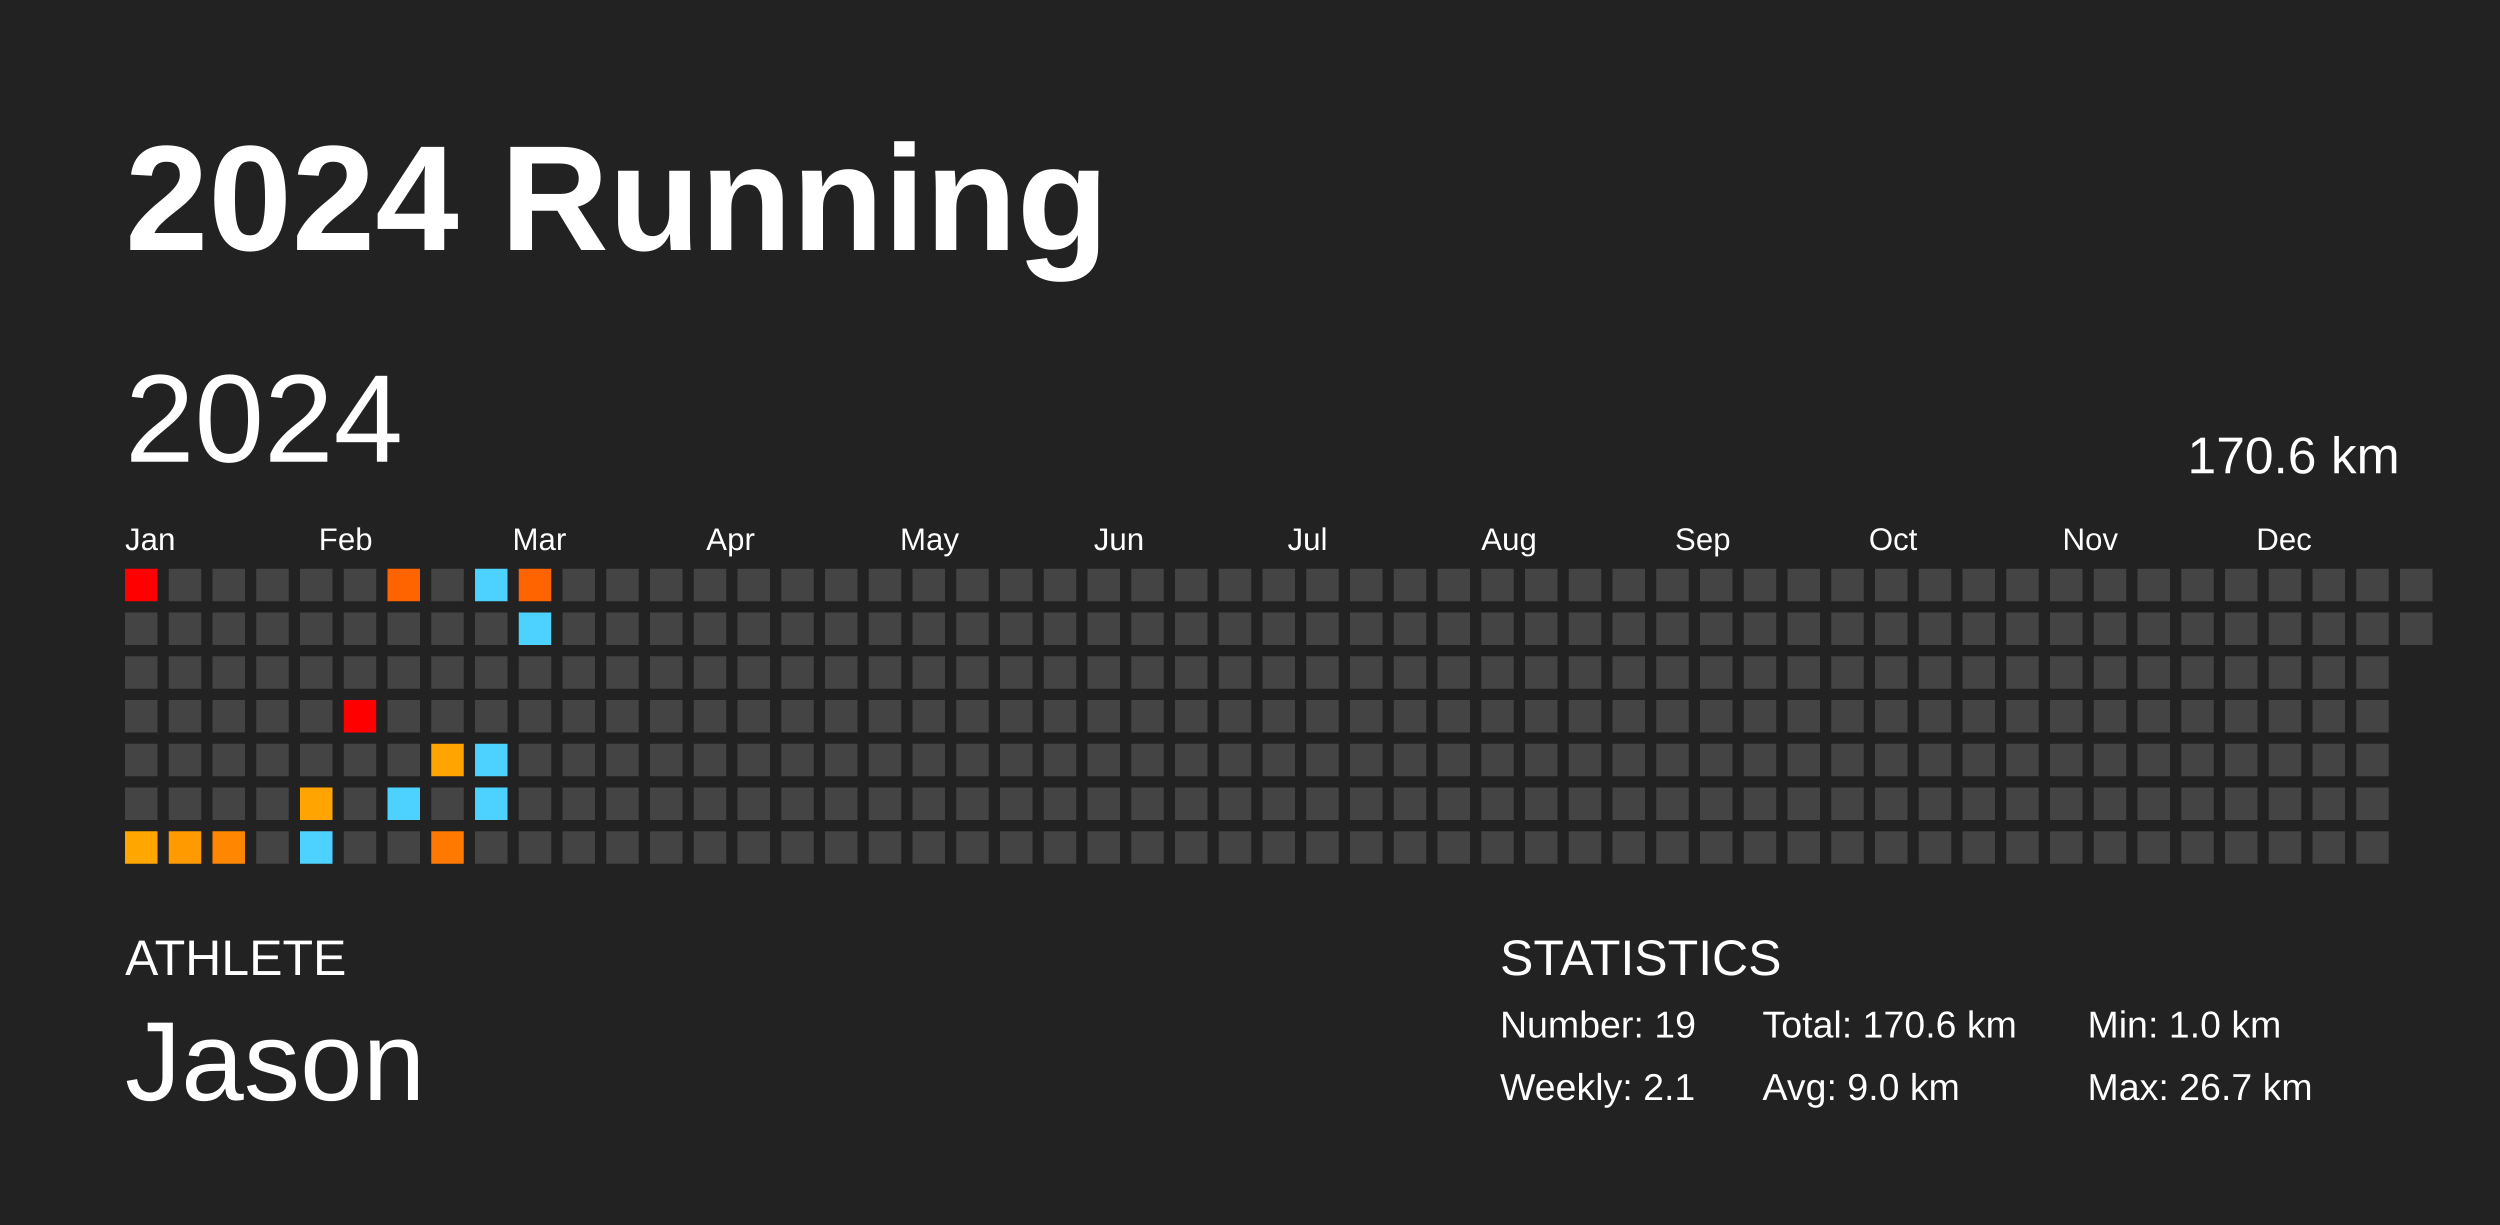
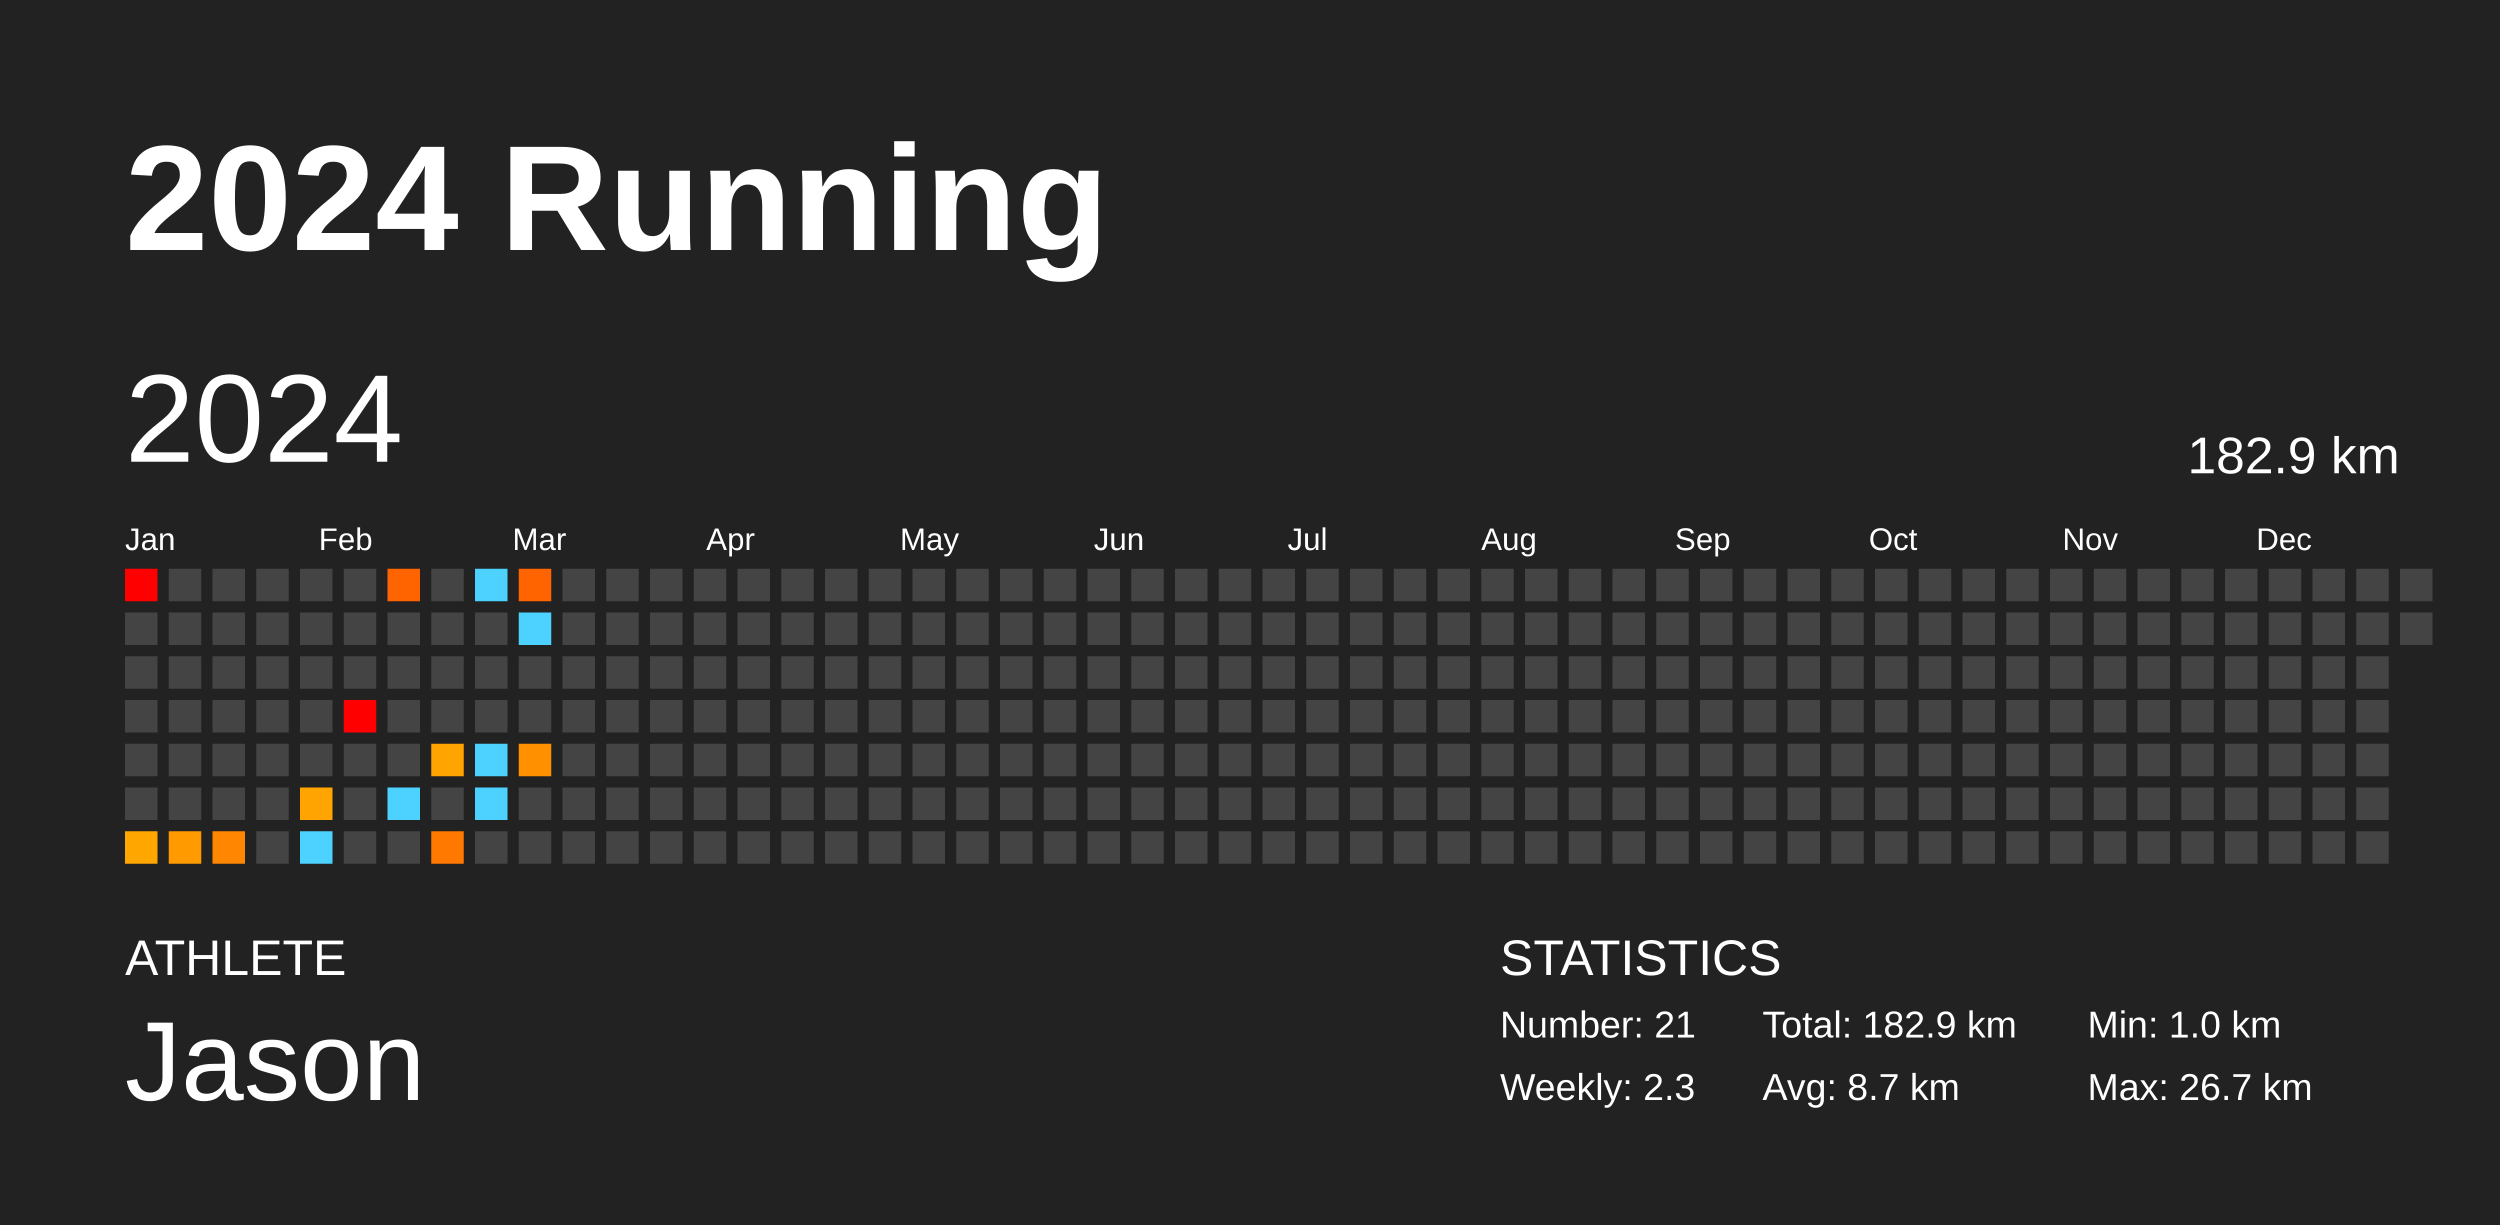
<svg xmlns="http://www.w3.org/2000/svg" baseProfile="full" height="98mm" version="1.1" viewBox="0,0,200,98" width="200mm">
  <defs />
  <rect fill="#222222" height="98" width="200" x="0" y="0" />
  <text fill="#FFFFFF" style="font-size:12px; font-family:Arial; font-weight:bold;" x="10" y="20">2024 Running</text>
  <text fill="#FFFFFF" style="font-size:4px; font-family:Arial" x="10" y="78">ATHLETE</text>
  <text fill="#FFFFFF" style="font-size:9px; font-family:Arial" x="10" y="88">Jason</text>
  <text fill="#FFFFFF" style="font-size:4px; font-family:Arial" x="120" y="78">STATISTICS</text>
-   <text fill="#FFFFFF" style="font-size:3px; font-family:Arial" x="120" y="83">Number: 19</text>
-   <text fill="#FFFFFF" style="font-size:3px; font-family:Arial" x="120" y="88">Weekly: 2.1</text>
-   <text fill="#FFFFFF" style="font-size:3px; font-family:Arial" x="141" y="83">Total: 170.6 km</text>
-   <text fill="#FFFFFF" style="font-size:3px; font-family:Arial" x="141" y="88">Avg: 9.0 km</text>
+   <text fill="#FFFFFF" style="font-size:3px; font-family:Arial" x="120" y="83">Number: 21</text>
+   <text fill="#FFFFFF" style="font-size:3px; font-family:Arial" x="120" y="88">Weekly: 2.3</text>
+   <text fill="#FFFFFF" style="font-size:3px; font-family:Arial" x="141" y="83">Total: 182.9 km</text>
+   <text fill="#FFFFFF" style="font-size:3px; font-family:Arial" x="141" y="88">Avg: 8.7 km</text>
  <text fill="#FFFFFF" style="font-size:3px; font-family:Arial" x="167" y="83">Min: 1.0 km</text>
  <text fill="#FFFFFF" style="font-size:3px; font-family:Arial" x="167" y="88">Max: 26.7 km</text>
  <text dominant-baseline="hanging" fill="#FFFFFF" style="font-size:10.0px; font-family:Arial;" x="10" y="30">2024</text>
-   <text dominant-baseline="hanging" fill="#FFFFFF" style="font-size:4.125px; font-family:Arial;" x="175" y="35">170.6 km</text>
+   <text dominant-baseline="hanging" fill="#FFFFFF" style="font-size:4.125px; font-family:Arial;" x="175" y="35">182.9 km</text>
  <text fill="#FFFFFF" style="font-size:2.5px; font-family:Arial" x="10.0" y="44">Jan</text>
  <text fill="#FFFFFF" style="font-size:2.5px; font-family:Arial" x="25.5" y="44">Feb</text>
  <text fill="#FFFFFF" style="font-size:2.5px; font-family:Arial" x="41.0" y="44">Mar</text>
  <text fill="#FFFFFF" style="font-size:2.5px; font-family:Arial" x="56.5" y="44">Apr</text>
  <text fill="#FFFFFF" style="font-size:2.5px; font-family:Arial" x="72.0" y="44">May</text>
  <text fill="#FFFFFF" style="font-size:2.5px; font-family:Arial" x="87.5" y="44">Jun</text>
  <text fill="#FFFFFF" style="font-size:2.5px; font-family:Arial" x="103.0" y="44">Jul</text>
  <text fill="#FFFFFF" style="font-size:2.5px; font-family:Arial" x="118.5" y="44">Aug</text>
  <text fill="#FFFFFF" style="font-size:2.5px; font-family:Arial" x="134.0" y="44">Sep</text>
  <text fill="#FFFFFF" style="font-size:2.5px; font-family:Arial" x="149.5" y="44">Oct</text>
  <text fill="#FFFFFF" style="font-size:2.5px; font-family:Arial" x="165.0" y="44">Nov</text>
  <text fill="#FFFFFF" style="font-size:2.5px; font-family:Arial" x="180.5" y="44">Dec</text>
  <rect fill="red" height="2.6" width="2.6" x="10.0" y="45.5" />
  <rect fill="#444444" height="2.6" width="2.6" x="10.0" y="49.0" />
  <rect fill="#444444" height="2.6" width="2.6" x="10.0" y="52.5" />
  <rect fill="#444444" height="2.6" width="2.6" x="10.0" y="56.0" />
  <rect fill="#444444" height="2.6" width="2.6" x="10.0" y="59.5" />
  <rect fill="#444444" height="2.6" width="2.6" x="10.0" y="63.0" />
  <rect fill="#ffa600" height="2.6" width="2.6" x="10.0" y="66.5" />
  <rect fill="#444444" height="2.6" width="2.6" x="13.5" y="45.5" />
  <rect fill="#444444" height="2.6" width="2.6" x="13.5" y="49.0" />
  <rect fill="#444444" height="2.6" width="2.6" x="13.5" y="52.5" />
  <rect fill="#444444" height="2.6" width="2.6" x="13.5" y="56.0" />
  <rect fill="#444444" height="2.6" width="2.6" x="13.5" y="59.5" />
  <rect fill="#444444" height="2.6" width="2.6" x="13.5" y="63.0" />
  <rect fill="#ff9b00" height="2.6" width="2.6" x="13.5" y="66.5" />
  <rect fill="#444444" height="2.6" width="2.6" x="17.0" y="45.5" />
  <rect fill="#444444" height="2.6" width="2.6" x="17.0" y="49.0" />
  <rect fill="#444444" height="2.6" width="2.6" x="17.0" y="52.5" />
  <rect fill="#444444" height="2.6" width="2.6" x="17.0" y="56.0" />
  <rect fill="#444444" height="2.6" width="2.6" x="17.0" y="59.5" />
  <rect fill="#444444" height="2.6" width="2.6" x="17.0" y="63.0" />
  <rect fill="#ff8600" height="2.6" width="2.6" x="17.0" y="66.5" />
  <rect fill="#444444" height="2.6" width="2.6" x="20.5" y="45.5" />
  <rect fill="#444444" height="2.6" width="2.6" x="20.5" y="49.0" />
  <rect fill="#444444" height="2.6" width="2.6" x="20.5" y="52.5" />
  <rect fill="#444444" height="2.6" width="2.6" x="20.5" y="56.0" />
  <rect fill="#444444" height="2.6" width="2.6" x="20.5" y="59.5" />
  <rect fill="#444444" height="2.6" width="2.6" x="20.5" y="63.0" />
  <rect fill="#444444" height="2.6" width="2.6" x="20.5" y="66.5" />
  <rect fill="#444444" height="2.6" width="2.6" x="24.0" y="45.5" />
  <rect fill="#444444" height="2.6" width="2.6" x="24.0" y="49.0" />
  <rect fill="#444444" height="2.6" width="2.6" x="24.0" y="52.5" />
  <rect fill="#444444" height="2.6" width="2.6" x="24.0" y="56.0" />
  <rect fill="#444444" height="2.6" width="2.6" x="24.0" y="59.5" />
  <rect fill="#ffa400" height="2.6" width="2.6" x="24.0" y="63.0" />
  <rect fill="#4dd2ff" height="2.6" width="2.6" x="24.0" y="66.5" />
  <rect fill="#444444" height="2.6" width="2.6" x="27.5" y="45.5" />
  <rect fill="#444444" height="2.6" width="2.6" x="27.5" y="49.0" />
  <rect fill="#444444" height="2.6" width="2.6" x="27.5" y="52.5" />
  <rect fill="red" height="2.6" width="2.6" x="27.5" y="56.0" />
  <rect fill="#444444" height="2.6" width="2.6" x="27.5" y="59.5" />
  <rect fill="#444444" height="2.6" width="2.6" x="27.5" y="63.0" />
  <rect fill="#444444" height="2.6" width="2.6" x="27.5" y="66.5" />
  <rect fill="#ff6400" height="2.6" width="2.6" x="31.0" y="45.5" />
  <rect fill="#444444" height="2.6" width="2.6" x="31.0" y="49.0" />
  <rect fill="#444444" height="2.6" width="2.6" x="31.0" y="52.5" />
  <rect fill="#444444" height="2.6" width="2.6" x="31.0" y="56.0" />
  <rect fill="#444444" height="2.6" width="2.6" x="31.0" y="59.5" />
  <rect fill="#4dd2ff" height="2.6" width="2.6" x="31.0" y="63.0" />
  <rect fill="#444444" height="2.6" width="2.6" x="31.0" y="66.5" />
  <rect fill="#444444" height="2.6" width="2.6" x="34.5" y="45.5" />
  <rect fill="#444444" height="2.6" width="2.6" x="34.5" y="49.0" />
  <rect fill="#444444" height="2.6" width="2.6" x="34.5" y="52.5" />
  <rect fill="#444444" height="2.6" width="2.6" x="34.5" y="56.0" />
  <rect fill="#ffa400" height="2.6" width="2.6" x="34.5" y="59.5" />
  <rect fill="#444444" height="2.6" width="2.6" x="34.5" y="63.0" />
  <rect fill="#ff7800" height="2.6" width="2.6" x="34.5" y="66.5" />
  <rect fill="#4dd2ff" height="2.6" width="2.6" x="38.0" y="45.5" />
  <rect fill="#444444" height="2.6" width="2.6" x="38.0" y="49.0" />
  <rect fill="#444444" height="2.6" width="2.6" x="38.0" y="52.5" />
  <rect fill="#444444" height="2.6" width="2.6" x="38.0" y="56.0" />
  <rect fill="#4dd2ff" height="2.6" width="2.6" x="38.0" y="59.5" />
  <rect fill="#4dd2ff" height="2.6" width="2.6" x="38.0" y="63.0" />
  <rect fill="#444444" height="2.6" width="2.6" x="38.0" y="66.5" />
  <rect fill="#ff6400" height="2.6" width="2.6" x="41.5" y="45.5" />
  <rect fill="#4dd2ff" height="2.6" width="2.6" x="41.5" y="49.0" />
  <rect fill="#444444" height="2.6" width="2.6" x="41.5" y="52.5" />
  <rect fill="#444444" height="2.6" width="2.6" x="41.5" y="56.0" />
-   <rect fill="#444444" height="2.6" width="2.6" x="41.5" y="59.5" />
+   <rect fill="#ff9000" height="2.6" width="2.6" x="41.5" y="59.5" />
  <rect fill="#444444" height="2.6" width="2.6" x="41.5" y="63.0" />
  <rect fill="#444444" height="2.6" width="2.6" x="41.5" y="66.5" />
  <rect fill="#444444" height="2.6" width="2.6" x="45.0" y="45.5" />
  <rect fill="#444444" height="2.6" width="2.6" x="45.0" y="49.0" />
  <rect fill="#444444" height="2.6" width="2.6" x="45.0" y="52.5" />
  <rect fill="#444444" height="2.6" width="2.6" x="45.0" y="56.0" />
  <rect fill="#444444" height="2.6" width="2.6" x="45.0" y="59.5" />
  <rect fill="#444444" height="2.6" width="2.6" x="45.0" y="63.0" />
  <rect fill="#444444" height="2.6" width="2.6" x="45.0" y="66.5" />
  <rect fill="#444444" height="2.6" width="2.6" x="48.5" y="45.5" />
  <rect fill="#444444" height="2.6" width="2.6" x="48.5" y="49.0" />
  <rect fill="#444444" height="2.6" width="2.6" x="48.5" y="52.5" />
  <rect fill="#444444" height="2.6" width="2.6" x="48.5" y="56.0" />
  <rect fill="#444444" height="2.6" width="2.6" x="48.5" y="59.5" />
  <rect fill="#444444" height="2.6" width="2.6" x="48.5" y="63.0" />
  <rect fill="#444444" height="2.6" width="2.6" x="48.5" y="66.5" />
  <rect fill="#444444" height="2.6" width="2.6" x="52.0" y="45.5" />
  <rect fill="#444444" height="2.6" width="2.6" x="52.0" y="49.0" />
  <rect fill="#444444" height="2.6" width="2.6" x="52.0" y="52.5" />
  <rect fill="#444444" height="2.6" width="2.6" x="52.0" y="56.0" />
  <rect fill="#444444" height="2.6" width="2.6" x="52.0" y="59.5" />
  <rect fill="#444444" height="2.6" width="2.6" x="52.0" y="63.0" />
  <rect fill="#444444" height="2.6" width="2.6" x="52.0" y="66.5" />
  <rect fill="#444444" height="2.6" width="2.6" x="55.5" y="45.5" />
  <rect fill="#444444" height="2.6" width="2.6" x="55.5" y="49.0" />
  <rect fill="#444444" height="2.6" width="2.6" x="55.5" y="52.5" />
  <rect fill="#444444" height="2.6" width="2.6" x="55.5" y="56.0" />
  <rect fill="#444444" height="2.6" width="2.6" x="55.5" y="59.5" />
  <rect fill="#444444" height="2.6" width="2.6" x="55.5" y="63.0" />
  <rect fill="#444444" height="2.6" width="2.6" x="55.5" y="66.5" />
  <rect fill="#444444" height="2.6" width="2.6" x="59.0" y="45.5" />
  <rect fill="#444444" height="2.6" width="2.6" x="59.0" y="49.0" />
  <rect fill="#444444" height="2.6" width="2.6" x="59.0" y="52.5" />
  <rect fill="#444444" height="2.6" width="2.6" x="59.0" y="56.0" />
  <rect fill="#444444" height="2.6" width="2.6" x="59.0" y="59.5" />
  <rect fill="#444444" height="2.6" width="2.6" x="59.0" y="63.0" />
  <rect fill="#444444" height="2.6" width="2.6" x="59.0" y="66.5" />
  <rect fill="#444444" height="2.6" width="2.6" x="62.5" y="45.5" />
  <rect fill="#444444" height="2.6" width="2.6" x="62.5" y="49.0" />
  <rect fill="#444444" height="2.6" width="2.6" x="62.5" y="52.5" />
  <rect fill="#444444" height="2.6" width="2.6" x="62.5" y="56.0" />
  <rect fill="#444444" height="2.6" width="2.6" x="62.5" y="59.5" />
  <rect fill="#444444" height="2.6" width="2.6" x="62.5" y="63.0" />
  <rect fill="#444444" height="2.6" width="2.6" x="62.5" y="66.5" />
  <rect fill="#444444" height="2.6" width="2.6" x="66.0" y="45.5" />
  <rect fill="#444444" height="2.6" width="2.6" x="66.0" y="49.0" />
  <rect fill="#444444" height="2.6" width="2.6" x="66.0" y="52.5" />
  <rect fill="#444444" height="2.6" width="2.6" x="66.0" y="56.0" />
  <rect fill="#444444" height="2.6" width="2.6" x="66.0" y="59.5" />
  <rect fill="#444444" height="2.6" width="2.6" x="66.0" y="63.0" />
  <rect fill="#444444" height="2.6" width="2.6" x="66.0" y="66.5" />
  <rect fill="#444444" height="2.6" width="2.6" x="69.5" y="45.5" />
  <rect fill="#444444" height="2.6" width="2.6" x="69.5" y="49.0" />
  <rect fill="#444444" height="2.6" width="2.6" x="69.5" y="52.5" />
  <rect fill="#444444" height="2.6" width="2.6" x="69.5" y="56.0" />
  <rect fill="#444444" height="2.6" width="2.6" x="69.5" y="59.5" />
  <rect fill="#444444" height="2.6" width="2.6" x="69.5" y="63.0" />
  <rect fill="#444444" height="2.6" width="2.6" x="69.5" y="66.5" />
  <rect fill="#444444" height="2.6" width="2.6" x="73.0" y="45.5" />
  <rect fill="#444444" height="2.6" width="2.6" x="73.0" y="49.0" />
  <rect fill="#444444" height="2.6" width="2.6" x="73.0" y="52.5" />
  <rect fill="#444444" height="2.6" width="2.6" x="73.0" y="56.0" />
  <rect fill="#444444" height="2.6" width="2.6" x="73.0" y="59.5" />
  <rect fill="#444444" height="2.6" width="2.6" x="73.0" y="63.0" />
  <rect fill="#444444" height="2.6" width="2.6" x="73.0" y="66.5" />
  <rect fill="#444444" height="2.6" width="2.6" x="76.5" y="45.5" />
  <rect fill="#444444" height="2.6" width="2.6" x="76.5" y="49.0" />
  <rect fill="#444444" height="2.6" width="2.6" x="76.5" y="52.5" />
  <rect fill="#444444" height="2.6" width="2.6" x="76.5" y="56.0" />
  <rect fill="#444444" height="2.6" width="2.6" x="76.5" y="59.5" />
  <rect fill="#444444" height="2.6" width="2.6" x="76.5" y="63.0" />
  <rect fill="#444444" height="2.6" width="2.6" x="76.5" y="66.5" />
  <rect fill="#444444" height="2.6" width="2.6" x="80.0" y="45.5" />
  <rect fill="#444444" height="2.6" width="2.6" x="80.0" y="49.0" />
  <rect fill="#444444" height="2.6" width="2.6" x="80.0" y="52.5" />
  <rect fill="#444444" height="2.6" width="2.6" x="80.0" y="56.0" />
  <rect fill="#444444" height="2.6" width="2.6" x="80.0" y="59.5" />
  <rect fill="#444444" height="2.6" width="2.6" x="80.0" y="63.0" />
  <rect fill="#444444" height="2.6" width="2.6" x="80.0" y="66.5" />
  <rect fill="#444444" height="2.6" width="2.6" x="83.5" y="45.5" />
  <rect fill="#444444" height="2.6" width="2.6" x="83.5" y="49.0" />
  <rect fill="#444444" height="2.6" width="2.6" x="83.5" y="52.5" />
  <rect fill="#444444" height="2.6" width="2.6" x="83.5" y="56.0" />
  <rect fill="#444444" height="2.6" width="2.6" x="83.5" y="59.5" />
  <rect fill="#444444" height="2.6" width="2.6" x="83.5" y="63.0" />
  <rect fill="#444444" height="2.6" width="2.6" x="83.5" y="66.5" />
  <rect fill="#444444" height="2.6" width="2.6" x="87.0" y="45.5" />
  <rect fill="#444444" height="2.6" width="2.6" x="87.0" y="49.0" />
  <rect fill="#444444" height="2.6" width="2.6" x="87.0" y="52.5" />
  <rect fill="#444444" height="2.6" width="2.6" x="87.0" y="56.0" />
  <rect fill="#444444" height="2.6" width="2.6" x="87.0" y="59.5" />
  <rect fill="#444444" height="2.6" width="2.6" x="87.0" y="63.0" />
  <rect fill="#444444" height="2.6" width="2.6" x="87.0" y="66.5" />
  <rect fill="#444444" height="2.6" width="2.6" x="90.5" y="45.5" />
  <rect fill="#444444" height="2.6" width="2.6" x="90.5" y="49.0" />
  <rect fill="#444444" height="2.6" width="2.6" x="90.5" y="52.5" />
  <rect fill="#444444" height="2.6" width="2.6" x="90.5" y="56.0" />
  <rect fill="#444444" height="2.6" width="2.6" x="90.5" y="59.5" />
  <rect fill="#444444" height="2.6" width="2.6" x="90.5" y="63.0" />
  <rect fill="#444444" height="2.6" width="2.6" x="90.5" y="66.5" />
  <rect fill="#444444" height="2.6" width="2.6" x="94.0" y="45.5" />
  <rect fill="#444444" height="2.6" width="2.6" x="94.0" y="49.0" />
  <rect fill="#444444" height="2.6" width="2.6" x="94.0" y="52.5" />
  <rect fill="#444444" height="2.6" width="2.6" x="94.0" y="56.0" />
  <rect fill="#444444" height="2.6" width="2.6" x="94.0" y="59.5" />
  <rect fill="#444444" height="2.6" width="2.6" x="94.0" y="63.0" />
  <rect fill="#444444" height="2.6" width="2.6" x="94.0" y="66.5" />
  <rect fill="#444444" height="2.6" width="2.6" x="97.5" y="45.5" />
  <rect fill="#444444" height="2.6" width="2.6" x="97.5" y="49.0" />
  <rect fill="#444444" height="2.6" width="2.6" x="97.5" y="52.5" />
  <rect fill="#444444" height="2.6" width="2.6" x="97.5" y="56.0" />
  <rect fill="#444444" height="2.6" width="2.6" x="97.5" y="59.5" />
  <rect fill="#444444" height="2.6" width="2.6" x="97.5" y="63.0" />
  <rect fill="#444444" height="2.6" width="2.6" x="97.5" y="66.5" />
  <rect fill="#444444" height="2.6" width="2.6" x="101.0" y="45.5" />
  <rect fill="#444444" height="2.6" width="2.6" x="101.0" y="49.0" />
  <rect fill="#444444" height="2.6" width="2.6" x="101.0" y="52.5" />
  <rect fill="#444444" height="2.6" width="2.6" x="101.0" y="56.0" />
  <rect fill="#444444" height="2.6" width="2.6" x="101.0" y="59.5" />
  <rect fill="#444444" height="2.6" width="2.6" x="101.0" y="63.0" />
  <rect fill="#444444" height="2.6" width="2.6" x="101.0" y="66.5" />
  <rect fill="#444444" height="2.6" width="2.6" x="104.5" y="45.5" />
  <rect fill="#444444" height="2.6" width="2.6" x="104.5" y="49.0" />
  <rect fill="#444444" height="2.6" width="2.6" x="104.5" y="52.5" />
  <rect fill="#444444" height="2.6" width="2.6" x="104.5" y="56.0" />
  <rect fill="#444444" height="2.6" width="2.6" x="104.5" y="59.5" />
  <rect fill="#444444" height="2.6" width="2.6" x="104.5" y="63.0" />
  <rect fill="#444444" height="2.6" width="2.6" x="104.5" y="66.5" />
  <rect fill="#444444" height="2.6" width="2.6" x="108.0" y="45.5" />
  <rect fill="#444444" height="2.6" width="2.6" x="108.0" y="49.0" />
  <rect fill="#444444" height="2.6" width="2.6" x="108.0" y="52.5" />
  <rect fill="#444444" height="2.6" width="2.6" x="108.0" y="56.0" />
  <rect fill="#444444" height="2.6" width="2.6" x="108.0" y="59.5" />
  <rect fill="#444444" height="2.6" width="2.6" x="108.0" y="63.0" />
  <rect fill="#444444" height="2.6" width="2.6" x="108.0" y="66.5" />
  <rect fill="#444444" height="2.6" width="2.6" x="111.5" y="45.5" />
  <rect fill="#444444" height="2.6" width="2.6" x="111.5" y="49.0" />
  <rect fill="#444444" height="2.6" width="2.6" x="111.5" y="52.5" />
  <rect fill="#444444" height="2.6" width="2.6" x="111.5" y="56.0" />
  <rect fill="#444444" height="2.6" width="2.6" x="111.5" y="59.5" />
  <rect fill="#444444" height="2.6" width="2.6" x="111.5" y="63.0" />
  <rect fill="#444444" height="2.6" width="2.6" x="111.5" y="66.5" />
  <rect fill="#444444" height="2.6" width="2.6" x="115.0" y="45.5" />
  <rect fill="#444444" height="2.6" width="2.6" x="115.0" y="49.0" />
  <rect fill="#444444" height="2.6" width="2.6" x="115.0" y="52.5" />
  <rect fill="#444444" height="2.6" width="2.6" x="115.0" y="56.0" />
  <rect fill="#444444" height="2.6" width="2.6" x="115.0" y="59.5" />
  <rect fill="#444444" height="2.6" width="2.6" x="115.0" y="63.0" />
  <rect fill="#444444" height="2.6" width="2.6" x="115.0" y="66.5" />
  <rect fill="#444444" height="2.6" width="2.6" x="118.5" y="45.5" />
  <rect fill="#444444" height="2.6" width="2.6" x="118.5" y="49.0" />
  <rect fill="#444444" height="2.6" width="2.6" x="118.5" y="52.5" />
  <rect fill="#444444" height="2.6" width="2.6" x="118.5" y="56.0" />
  <rect fill="#444444" height="2.6" width="2.6" x="118.5" y="59.5" />
  <rect fill="#444444" height="2.6" width="2.6" x="118.5" y="63.0" />
  <rect fill="#444444" height="2.6" width="2.6" x="118.5" y="66.5" />
  <rect fill="#444444" height="2.6" width="2.6" x="122.0" y="45.5" />
  <rect fill="#444444" height="2.6" width="2.6" x="122.0" y="49.0" />
  <rect fill="#444444" height="2.6" width="2.6" x="122.0" y="52.5" />
  <rect fill="#444444" height="2.6" width="2.6" x="122.0" y="56.0" />
  <rect fill="#444444" height="2.6" width="2.6" x="122.0" y="59.5" />
  <rect fill="#444444" height="2.6" width="2.6" x="122.0" y="63.0" />
  <rect fill="#444444" height="2.6" width="2.6" x="122.0" y="66.5" />
  <rect fill="#444444" height="2.6" width="2.6" x="125.5" y="45.5" />
  <rect fill="#444444" height="2.6" width="2.6" x="125.5" y="49.0" />
  <rect fill="#444444" height="2.6" width="2.6" x="125.5" y="52.5" />
  <rect fill="#444444" height="2.6" width="2.6" x="125.5" y="56.0" />
  <rect fill="#444444" height="2.6" width="2.6" x="125.5" y="59.5" />
  <rect fill="#444444" height="2.6" width="2.6" x="125.5" y="63.0" />
  <rect fill="#444444" height="2.6" width="2.6" x="125.5" y="66.5" />
  <rect fill="#444444" height="2.6" width="2.6" x="129.0" y="45.5" />
  <rect fill="#444444" height="2.6" width="2.6" x="129.0" y="49.0" />
  <rect fill="#444444" height="2.6" width="2.6" x="129.0" y="52.5" />
  <rect fill="#444444" height="2.6" width="2.6" x="129.0" y="56.0" />
  <rect fill="#444444" height="2.6" width="2.6" x="129.0" y="59.5" />
  <rect fill="#444444" height="2.6" width="2.6" x="129.0" y="63.0" />
  <rect fill="#444444" height="2.6" width="2.6" x="129.0" y="66.5" />
  <rect fill="#444444" height="2.6" width="2.6" x="132.5" y="45.5" />
  <rect fill="#444444" height="2.6" width="2.6" x="132.5" y="49.0" />
  <rect fill="#444444" height="2.6" width="2.6" x="132.5" y="52.5" />
  <rect fill="#444444" height="2.6" width="2.6" x="132.5" y="56.0" />
  <rect fill="#444444" height="2.6" width="2.6" x="132.5" y="59.5" />
  <rect fill="#444444" height="2.6" width="2.6" x="132.5" y="63.0" />
  <rect fill="#444444" height="2.6" width="2.6" x="132.5" y="66.5" />
  <rect fill="#444444" height="2.6" width="2.6" x="136.0" y="45.5" />
  <rect fill="#444444" height="2.6" width="2.6" x="136.0" y="49.0" />
  <rect fill="#444444" height="2.6" width="2.6" x="136.0" y="52.5" />
  <rect fill="#444444" height="2.6" width="2.6" x="136.0" y="56.0" />
  <rect fill="#444444" height="2.6" width="2.6" x="136.0" y="59.5" />
  <rect fill="#444444" height="2.6" width="2.6" x="136.0" y="63.0" />
  <rect fill="#444444" height="2.6" width="2.6" x="136.0" y="66.5" />
  <rect fill="#444444" height="2.6" width="2.6" x="139.5" y="45.5" />
  <rect fill="#444444" height="2.6" width="2.6" x="139.5" y="49.0" />
  <rect fill="#444444" height="2.6" width="2.6" x="139.5" y="52.5" />
  <rect fill="#444444" height="2.6" width="2.6" x="139.5" y="56.0" />
  <rect fill="#444444" height="2.6" width="2.6" x="139.5" y="59.5" />
  <rect fill="#444444" height="2.6" width="2.6" x="139.5" y="63.0" />
  <rect fill="#444444" height="2.6" width="2.6" x="139.5" y="66.5" />
  <rect fill="#444444" height="2.6" width="2.6" x="143.0" y="45.5" />
  <rect fill="#444444" height="2.6" width="2.6" x="143.0" y="49.0" />
  <rect fill="#444444" height="2.6" width="2.6" x="143.0" y="52.5" />
  <rect fill="#444444" height="2.6" width="2.6" x="143.0" y="56.0" />
  <rect fill="#444444" height="2.6" width="2.6" x="143.0" y="59.5" />
  <rect fill="#444444" height="2.6" width="2.6" x="143.0" y="63.0" />
  <rect fill="#444444" height="2.6" width="2.6" x="143.0" y="66.5" />
  <rect fill="#444444" height="2.6" width="2.6" x="146.5" y="45.5" />
  <rect fill="#444444" height="2.6" width="2.6" x="146.5" y="49.0" />
  <rect fill="#444444" height="2.6" width="2.6" x="146.5" y="52.5" />
  <rect fill="#444444" height="2.6" width="2.6" x="146.5" y="56.0" />
  <rect fill="#444444" height="2.6" width="2.6" x="146.5" y="59.5" />
  <rect fill="#444444" height="2.6" width="2.6" x="146.5" y="63.0" />
  <rect fill="#444444" height="2.6" width="2.6" x="146.5" y="66.5" />
  <rect fill="#444444" height="2.6" width="2.6" x="150.0" y="45.5" />
  <rect fill="#444444" height="2.6" width="2.6" x="150.0" y="49.0" />
  <rect fill="#444444" height="2.6" width="2.6" x="150.0" y="52.5" />
  <rect fill="#444444" height="2.6" width="2.6" x="150.0" y="56.0" />
  <rect fill="#444444" height="2.6" width="2.6" x="150.0" y="59.5" />
  <rect fill="#444444" height="2.6" width="2.6" x="150.0" y="63.0" />
  <rect fill="#444444" height="2.6" width="2.6" x="150.0" y="66.5" />
  <rect fill="#444444" height="2.6" width="2.6" x="153.5" y="45.5" />
  <rect fill="#444444" height="2.6" width="2.6" x="153.5" y="49.0" />
  <rect fill="#444444" height="2.6" width="2.6" x="153.5" y="52.5" />
  <rect fill="#444444" height="2.6" width="2.6" x="153.5" y="56.0" />
  <rect fill="#444444" height="2.6" width="2.6" x="153.5" y="59.5" />
  <rect fill="#444444" height="2.6" width="2.6" x="153.5" y="63.0" />
  <rect fill="#444444" height="2.6" width="2.6" x="153.5" y="66.5" />
  <rect fill="#444444" height="2.6" width="2.6" x="157.0" y="45.5" />
  <rect fill="#444444" height="2.6" width="2.6" x="157.0" y="49.0" />
  <rect fill="#444444" height="2.6" width="2.6" x="157.0" y="52.5" />
  <rect fill="#444444" height="2.6" width="2.6" x="157.0" y="56.0" />
  <rect fill="#444444" height="2.6" width="2.6" x="157.0" y="59.5" />
  <rect fill="#444444" height="2.6" width="2.6" x="157.0" y="63.0" />
  <rect fill="#444444" height="2.6" width="2.6" x="157.0" y="66.5" />
  <rect fill="#444444" height="2.6" width="2.6" x="160.5" y="45.5" />
  <rect fill="#444444" height="2.6" width="2.6" x="160.5" y="49.0" />
  <rect fill="#444444" height="2.6" width="2.6" x="160.5" y="52.5" />
  <rect fill="#444444" height="2.6" width="2.6" x="160.5" y="56.0" />
  <rect fill="#444444" height="2.6" width="2.6" x="160.5" y="59.5" />
  <rect fill="#444444" height="2.6" width="2.6" x="160.5" y="63.0" />
  <rect fill="#444444" height="2.6" width="2.6" x="160.5" y="66.5" />
  <rect fill="#444444" height="2.6" width="2.6" x="164.0" y="45.5" />
  <rect fill="#444444" height="2.6" width="2.6" x="164.0" y="49.0" />
  <rect fill="#444444" height="2.6" width="2.6" x="164.0" y="52.5" />
  <rect fill="#444444" height="2.6" width="2.6" x="164.0" y="56.0" />
  <rect fill="#444444" height="2.6" width="2.6" x="164.0" y="59.5" />
  <rect fill="#444444" height="2.6" width="2.6" x="164.0" y="63.0" />
  <rect fill="#444444" height="2.6" width="2.6" x="164.0" y="66.5" />
  <rect fill="#444444" height="2.6" width="2.6" x="167.5" y="45.5" />
  <rect fill="#444444" height="2.6" width="2.6" x="167.5" y="49.0" />
  <rect fill="#444444" height="2.6" width="2.6" x="167.5" y="52.5" />
  <rect fill="#444444" height="2.6" width="2.6" x="167.5" y="56.0" />
  <rect fill="#444444" height="2.6" width="2.6" x="167.5" y="59.5" />
  <rect fill="#444444" height="2.6" width="2.6" x="167.5" y="63.0" />
  <rect fill="#444444" height="2.6" width="2.6" x="167.5" y="66.5" />
  <rect fill="#444444" height="2.6" width="2.6" x="171.0" y="45.5" />
  <rect fill="#444444" height="2.6" width="2.6" x="171.0" y="49.0" />
  <rect fill="#444444" height="2.6" width="2.6" x="171.0" y="52.5" />
  <rect fill="#444444" height="2.6" width="2.6" x="171.0" y="56.0" />
  <rect fill="#444444" height="2.6" width="2.6" x="171.0" y="59.5" />
  <rect fill="#444444" height="2.6" width="2.6" x="171.0" y="63.0" />
  <rect fill="#444444" height="2.6" width="2.6" x="171.0" y="66.5" />
  <rect fill="#444444" height="2.6" width="2.6" x="174.5" y="45.5" />
  <rect fill="#444444" height="2.6" width="2.6" x="174.5" y="49.0" />
  <rect fill="#444444" height="2.6" width="2.6" x="174.5" y="52.5" />
  <rect fill="#444444" height="2.6" width="2.6" x="174.5" y="56.0" />
  <rect fill="#444444" height="2.6" width="2.6" x="174.5" y="59.5" />
  <rect fill="#444444" height="2.6" width="2.6" x="174.5" y="63.0" />
  <rect fill="#444444" height="2.6" width="2.6" x="174.5" y="66.5" />
  <rect fill="#444444" height="2.6" width="2.6" x="178.0" y="45.5" />
  <rect fill="#444444" height="2.6" width="2.6" x="178.0" y="49.0" />
  <rect fill="#444444" height="2.6" width="2.6" x="178.0" y="52.5" />
  <rect fill="#444444" height="2.6" width="2.6" x="178.0" y="56.0" />
  <rect fill="#444444" height="2.6" width="2.6" x="178.0" y="59.5" />
  <rect fill="#444444" height="2.6" width="2.6" x="178.0" y="63.0" />
  <rect fill="#444444" height="2.6" width="2.6" x="178.0" y="66.5" />
  <rect fill="#444444" height="2.6" width="2.6" x="181.5" y="45.5" />
  <rect fill="#444444" height="2.6" width="2.6" x="181.5" y="49.0" />
  <rect fill="#444444" height="2.6" width="2.6" x="181.5" y="52.5" />
  <rect fill="#444444" height="2.6" width="2.6" x="181.5" y="56.0" />
  <rect fill="#444444" height="2.6" width="2.6" x="181.5" y="59.5" />
  <rect fill="#444444" height="2.6" width="2.6" x="181.5" y="63.0" />
  <rect fill="#444444" height="2.6" width="2.6" x="181.5" y="66.5" />
  <rect fill="#444444" height="2.6" width="2.6" x="185.0" y="45.5" />
  <rect fill="#444444" height="2.6" width="2.6" x="185.0" y="49.0" />
  <rect fill="#444444" height="2.6" width="2.6" x="185.0" y="52.5" />
  <rect fill="#444444" height="2.6" width="2.6" x="185.0" y="56.0" />
  <rect fill="#444444" height="2.6" width="2.6" x="185.0" y="59.5" />
  <rect fill="#444444" height="2.6" width="2.6" x="185.0" y="63.0" />
  <rect fill="#444444" height="2.6" width="2.6" x="185.0" y="66.5" />
  <rect fill="#444444" height="2.6" width="2.6" x="188.5" y="45.5" />
  <rect fill="#444444" height="2.6" width="2.6" x="188.5" y="49.0" />
  <rect fill="#444444" height="2.6" width="2.6" x="188.5" y="52.5" />
  <rect fill="#444444" height="2.6" width="2.6" x="188.5" y="56.0" />
  <rect fill="#444444" height="2.6" width="2.6" x="188.5" y="59.5" />
  <rect fill="#444444" height="2.6" width="2.6" x="188.5" y="63.0" />
  <rect fill="#444444" height="2.6" width="2.6" x="188.5" y="66.5" />
  <rect fill="#444444" height="2.6" width="2.6" x="192.0" y="45.5" />
  <rect fill="#444444" height="2.6" width="2.6" x="192.0" y="49.0" />
</svg>
